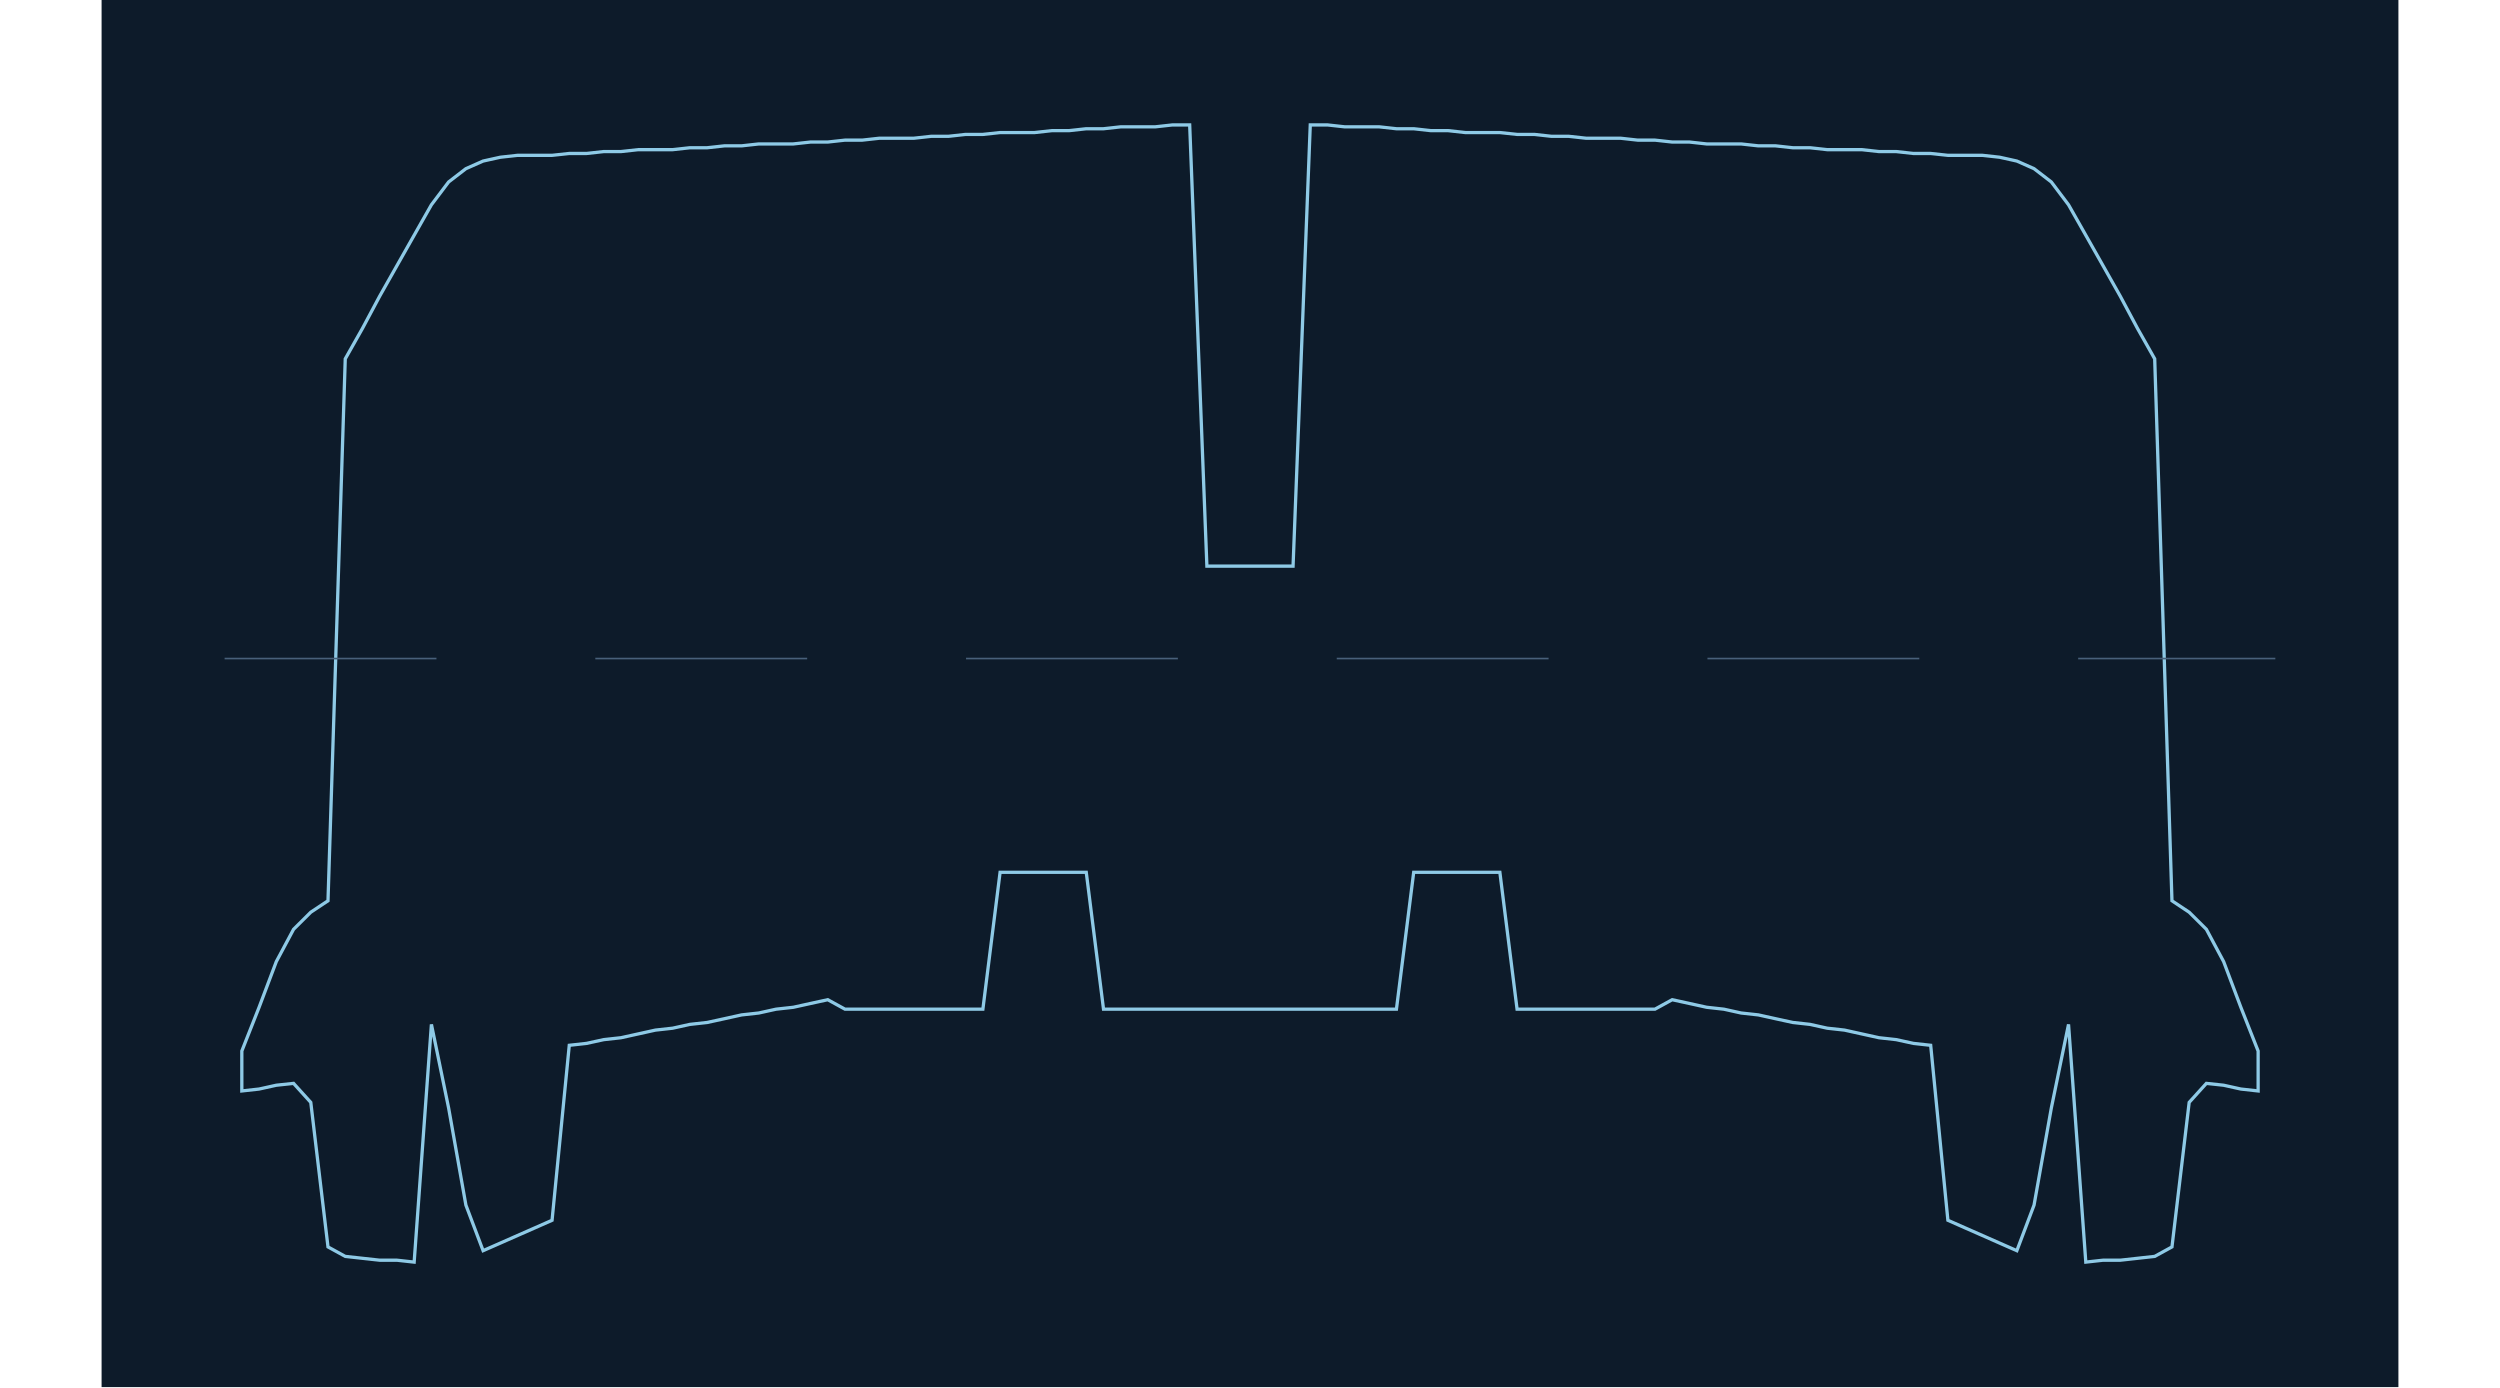
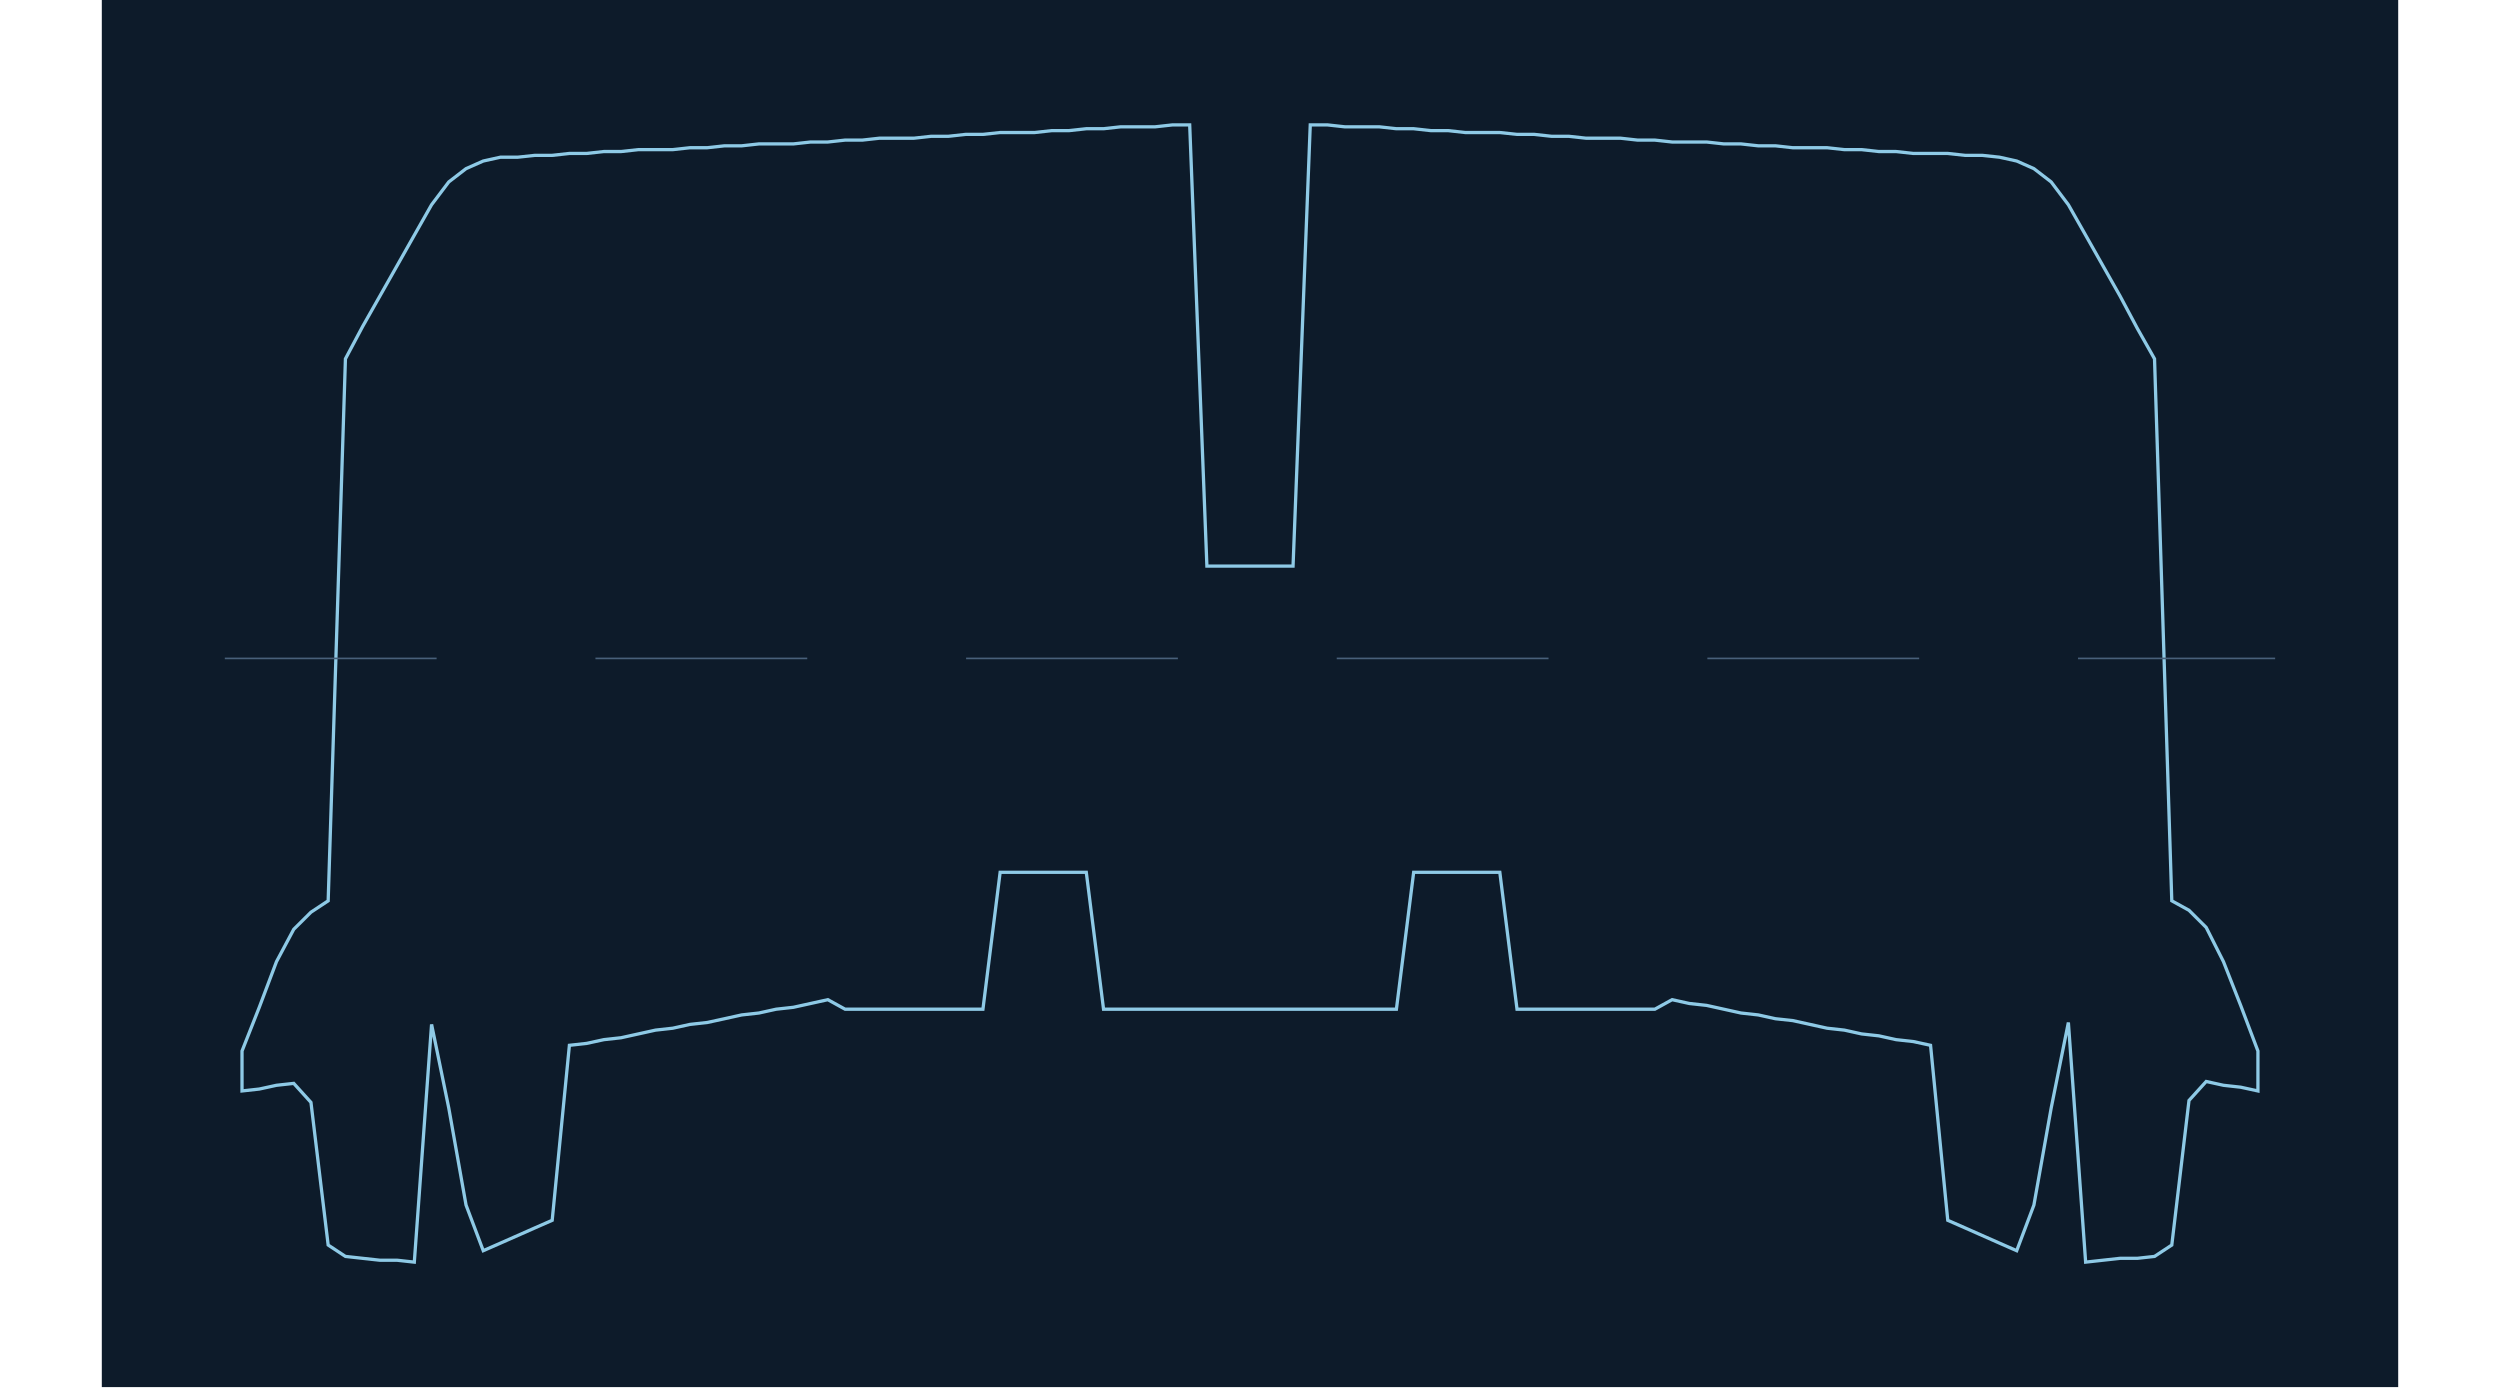
- <svg xmlns="http://www.w3.org/2000/svg" viewBox="-2.323 -2.323 43.37 26.192" width="155" height="86">
-   <rect x="-2.323" y="-2.323" width="43.37" height="26.192" fill="#0d1b2a" />
-   <path d="M 0.325,17.523 L 0.651,16.697 L 0.976,15.835 L 1.302,15.225 L 1.627,14.902 L 1.952,14.686 L 2.278,4.453 L 2.603,3.878 L 2.929,3.268 L 3.254,2.693 L 3.579,2.119 L 3.905,1.544 L 4.230,1.113 L 4.556,0.862 L 4.881,0.718 L 5.206,0.646 L 5.532,0.610 L 5.857,0.610 L 6.183,0.610 L 6.508,0.575 L 6.833,0.575 L 7.159,0.539 L 7.484,0.539 L 7.810,0.503 L 8.135,0.503 L 8.460,0.503 L 8.786,0.467 L 9.111,0.467 L 9.437,0.431 L 9.762,0.431 L 10.087,0.395 L 10.413,0.395 L 10.738,0.395 L 11.064,0.359 L 11.389,0.359 L 11.715,0.323 L 12.040,0.323 L 12.365,0.287 L 12.691,0.287 L 13.016,0.287 L 13.342,0.251 L 13.667,0.251 L 13.992,0.215 L 14.318,0.215 L 14.643,0.180 L 14.969,0.180 L 15.294,0.180 L 15.619,0.144 L 15.945,0.144 L 16.270,0.108 L 16.596,0.108 L 16.921,0.072 L 17.246,0.072 L 17.572,0.072 L 17.897,0.036 L 18.223,0.036 L 18.548,8.367 L 18.873,8.367 L 19.199,8.367 L 19.524,8.367 L 19.850,8.367 L 20.175,8.367 L 20.500,0.036 L 20.826,0.036 L 21.151,0.072 L 21.477,0.072 L 21.802,0.072 L 22.127,0.108 L 22.453,0.108 L 22.778,0.144 L 23.104,0.144 L 23.429,0.180 L 23.754,0.180 L 24.080,0.180 L 24.405,0.215 L 24.731,0.215 L 25.056,0.251 L 25.381,0.251 L 25.707,0.287 L 26.032,0.287 L 26.358,0.287 L 26.683,0.323 L 27.008,0.323 L 27.334,0.359 L 27.659,0.359 L 27.985,0.395 L 28.310,0.395 L 28.635,0.395 L 28.961,0.431 L 29.286,0.431 L 29.612,0.467 L 29.937,0.467 L 30.262,0.503 L 30.588,0.503 L 30.913,0.503 L 31.239,0.539 L 31.564,0.539 L 31.889,0.575 L 32.215,0.575 L 32.540,0.610 L 32.866,0.610 L 33.191,0.610 L 33.517,0.646 L 33.842,0.718 L 34.167,0.862 L 34.493,1.113 L 34.818,1.544 L 35.144,2.119 L 35.469,2.693 L 35.794,3.268 L 36.120,3.878 L 36.445,4.453 L 36.771,14.686 L 37.096,14.902 L 37.421,15.225 L 37.747,15.835 L 38.072,16.697 L 38.398,17.523 L 38.398,18.277 L 38.072,18.241 L 37.747,18.169 L 37.421,18.134 L 37.096,18.493 L 36.771,21.222 L 36.445,21.401 L 36.120,21.437 L 35.794,21.473 L 35.469,21.473 L 35.144,21.509 L 34.818,17.020 L 34.493,18.600 L 34.167,20.432 L 33.842,21.293 L 33.517,21.150 L 33.191,21.006 L 32.866,20.863 L 32.540,20.719 L 32.215,17.415 L 31.889,17.379 L 31.564,17.308 L 31.239,17.272 L 30.913,17.200 L 30.588,17.128 L 30.262,17.092 L 29.937,17.020 L 29.612,16.984 L 29.286,16.913 L 28.961,16.841 L 28.635,16.805 L 28.310,16.733 L 27.985,16.697 L 27.659,16.625 L 27.334,16.554 L 27.008,16.733 L 26.683,16.733 L 26.358,16.733 L 26.032,16.733 L 25.707,16.733 L 25.381,16.733 L 25.056,16.733 L 24.731,16.733 L 24.405,16.733 L 24.080,14.148 L 23.754,14.148 L 23.429,14.148 L 23.104,14.148 L 22.778,14.148 L 22.453,14.148 L 22.127,16.733 L 21.802,16.733 L 21.477,16.733 L 21.151,16.733 L 20.826,16.733 L 20.500,16.733 L 20.175,16.733 L 19.850,16.733 L 19.524,16.733 L 19.199,16.733 L 18.873,16.733 L 18.548,16.733 L 18.223,16.733 L 17.897,16.733 L 17.572,16.733 L 17.246,16.733 L 16.921,16.733 L 16.596,16.733 L 16.270,14.148 L 15.945,14.148 L 15.619,14.148 L 15.294,14.148 L 14.969,14.148 L 14.643,14.148 L 14.318,16.733 L 13.992,16.733 L 13.667,16.733 L 13.342,16.733 L 13.016,16.733 L 12.691,16.733 L 12.365,16.733 L 12.040,16.733 L 11.715,16.733 L 11.389,16.554 L 11.064,16.625 L 10.738,16.697 L 10.413,16.733 L 10.087,16.805 L 9.762,16.841 L 9.437,16.913 L 9.111,16.984 L 8.786,17.020 L 8.460,17.092 L 8.135,17.128 L 7.810,17.200 L 7.484,17.272 L 7.159,17.308 L 6.833,17.379 L 6.508,17.415 L 6.183,20.719 L 5.857,20.863 L 5.532,21.006 L 5.206,21.150 L 4.881,21.293 L 4.556,20.432 L 4.230,18.600 L 3.905,17.020 L 3.579,21.509 L 3.254,21.473 L 2.929,21.473 L 2.603,21.437 L 2.278,21.401 L 1.952,21.222 L 1.627,18.493 L 1.302,18.134 L 0.976,18.169 L 0.651,18.241 L 0.325,18.277 Z" fill="none" stroke="#8ecae6" stroke-width="0.062" />
+ <svg xmlns="http://www.w3.org/2000/svg" viewBox="-2.323 -2.323 43.37 26.197" width="155" height="86">
+   <rect x="-2.323" y="-2.323" width="43.37" height="26.197" fill="#0d1b2a" />
+   <path d="M 0.325,17.527 L 0.651,16.701 L 0.976,15.839 L 1.302,15.228 L 1.627,14.905 L 1.952,14.690 L 2.278,4.454 L 2.603,3.843 L 2.929,3.268 L 3.254,2.694 L 3.579,2.119 L 3.905,1.544 L 4.230,1.113 L 4.556,0.862 L 4.881,0.718 L 5.206,0.646 L 5.532,0.646 L 5.857,0.611 L 6.183,0.611 L 6.508,0.575 L 6.833,0.575 L 7.159,0.539 L 7.484,0.539 L 7.810,0.503 L 8.135,0.503 L 8.460,0.503 L 8.786,0.467 L 9.111,0.467 L 9.437,0.431 L 9.762,0.431 L 10.087,0.395 L 10.413,0.395 L 10.738,0.395 L 11.064,0.359 L 11.389,0.359 L 11.715,0.323 L 12.040,0.323 L 12.365,0.287 L 12.691,0.287 L 13.016,0.287 L 13.342,0.251 L 13.667,0.251 L 13.992,0.215 L 14.318,0.215 L 14.643,0.180 L 14.969,0.180 L 15.294,0.180 L 15.619,0.144 L 15.945,0.144 L 16.270,0.108 L 16.596,0.108 L 16.921,0.072 L 17.246,0.072 L 17.572,0.072 L 17.897,0.036 L 18.223,0.036 L 18.548,8.368 L 18.873,8.368 L 19.199,8.368 L 19.524,8.368 L 19.850,8.368 L 20.175,8.368 L 20.500,0.036 L 20.826,0.036 L 21.151,0.072 L 21.477,0.072 L 21.802,0.072 L 22.127,0.108 L 22.453,0.108 L 22.778,0.144 L 23.104,0.144 L 23.429,0.180 L 23.754,0.180 L 24.080,0.180 L 24.405,0.215 L 24.731,0.215 L 25.056,0.251 L 25.381,0.251 L 25.707,0.287 L 26.032,0.287 L 26.358,0.287 L 26.683,0.323 L 27.008,0.323 L 27.334,0.359 L 27.659,0.359 L 27.985,0.359 L 28.310,0.395 L 28.635,0.395 L 28.961,0.431 L 29.286,0.431 L 29.612,0.467 L 29.937,0.467 L 30.262,0.467 L 30.588,0.503 L 30.913,0.503 L 31.239,0.539 L 31.564,0.539 L 31.889,0.575 L 32.215,0.575 L 32.540,0.575 L 32.866,0.611 L 33.191,0.611 L 33.517,0.646 L 33.842,0.718 L 34.167,0.862 L 34.493,1.113 L 34.818,1.544 L 35.144,2.119 L 35.469,2.694 L 35.794,3.268 L 36.120,3.879 L 36.445,4.454 L 36.771,14.690 L 37.096,14.869 L 37.421,15.193 L 37.747,15.839 L 38.072,16.665 L 38.398,17.527 L 38.398,18.281 L 38.072,18.210 L 37.747,18.174 L 37.421,18.102 L 37.096,18.461 L 36.771,21.191 L 36.445,21.406 L 36.120,21.442 L 35.794,21.442 L 35.469,21.478 L 35.144,21.514 L 34.818,16.988 L 34.493,18.605 L 34.167,20.436 L 33.842,21.298 L 33.517,21.155 L 33.191,21.011 L 32.866,20.867 L 32.540,20.724 L 32.215,17.419 L 31.889,17.348 L 31.564,17.312 L 31.239,17.240 L 30.913,17.204 L 30.588,17.132 L 30.262,17.096 L 29.937,17.024 L 29.612,16.952 L 29.286,16.917 L 28.961,16.845 L 28.635,16.809 L 28.310,16.737 L 27.985,16.665 L 27.659,16.629 L 27.334,16.557 L 27.008,16.737 L 26.683,16.737 L 26.358,16.737 L 26.032,16.737 L 25.707,16.737 L 25.381,16.737 L 25.056,16.737 L 24.731,16.737 L 24.405,16.737 L 24.080,14.151 L 23.754,14.151 L 23.429,14.151 L 23.104,14.151 L 22.778,14.151 L 22.453,14.151 L 22.127,16.737 L 21.802,16.737 L 21.477,16.737 L 21.151,16.737 L 20.826,16.737 L 20.500,16.737 L 20.175,16.737 L 19.850,16.737 L 19.524,16.737 L 19.199,16.737 L 18.873,16.737 L 18.548,16.737 L 18.223,16.737 L 17.897,16.737 L 17.572,16.737 L 17.246,16.737 L 16.921,16.737 L 16.596,16.737 L 16.270,14.151 L 15.945,14.151 L 15.619,14.151 L 15.294,14.151 L 14.969,14.151 L 14.643,14.151 L 14.318,16.737 L 13.992,16.737 L 13.667,16.737 L 13.342,16.737 L 13.016,16.737 L 12.691,16.737 L 12.365,16.737 L 12.040,16.737 L 11.715,16.737 L 11.389,16.557 L 11.064,16.629 L 10.738,16.701 L 10.413,16.737 L 10.087,16.809 L 9.762,16.845 L 9.437,16.917 L 9.111,16.988 L 8.786,17.024 L 8.460,17.096 L 8.135,17.132 L 7.810,17.204 L 7.484,17.276 L 7.159,17.312 L 6.833,17.383 L 6.508,17.419 L 6.183,20.724 L 5.857,20.867 L 5.532,21.011 L 5.206,21.155 L 4.881,21.298 L 4.556,20.436 L 4.230,18.605 L 3.905,17.024 L 3.579,21.514 L 3.254,21.478 L 2.929,21.478 L 2.603,21.442 L 2.278,21.406 L 1.952,21.191 L 1.627,18.497 L 1.302,18.138 L 0.976,18.174 L 0.651,18.245 L 0.325,18.281 Z" fill="none" stroke="#8ecae6" stroke-width="0.062" />
  <line x1="0" y1="10.112" x2="38.723" y2="10.112" stroke="#48607a" stroke-width="0.031" stroke-dasharray="4 3" />
</svg>
